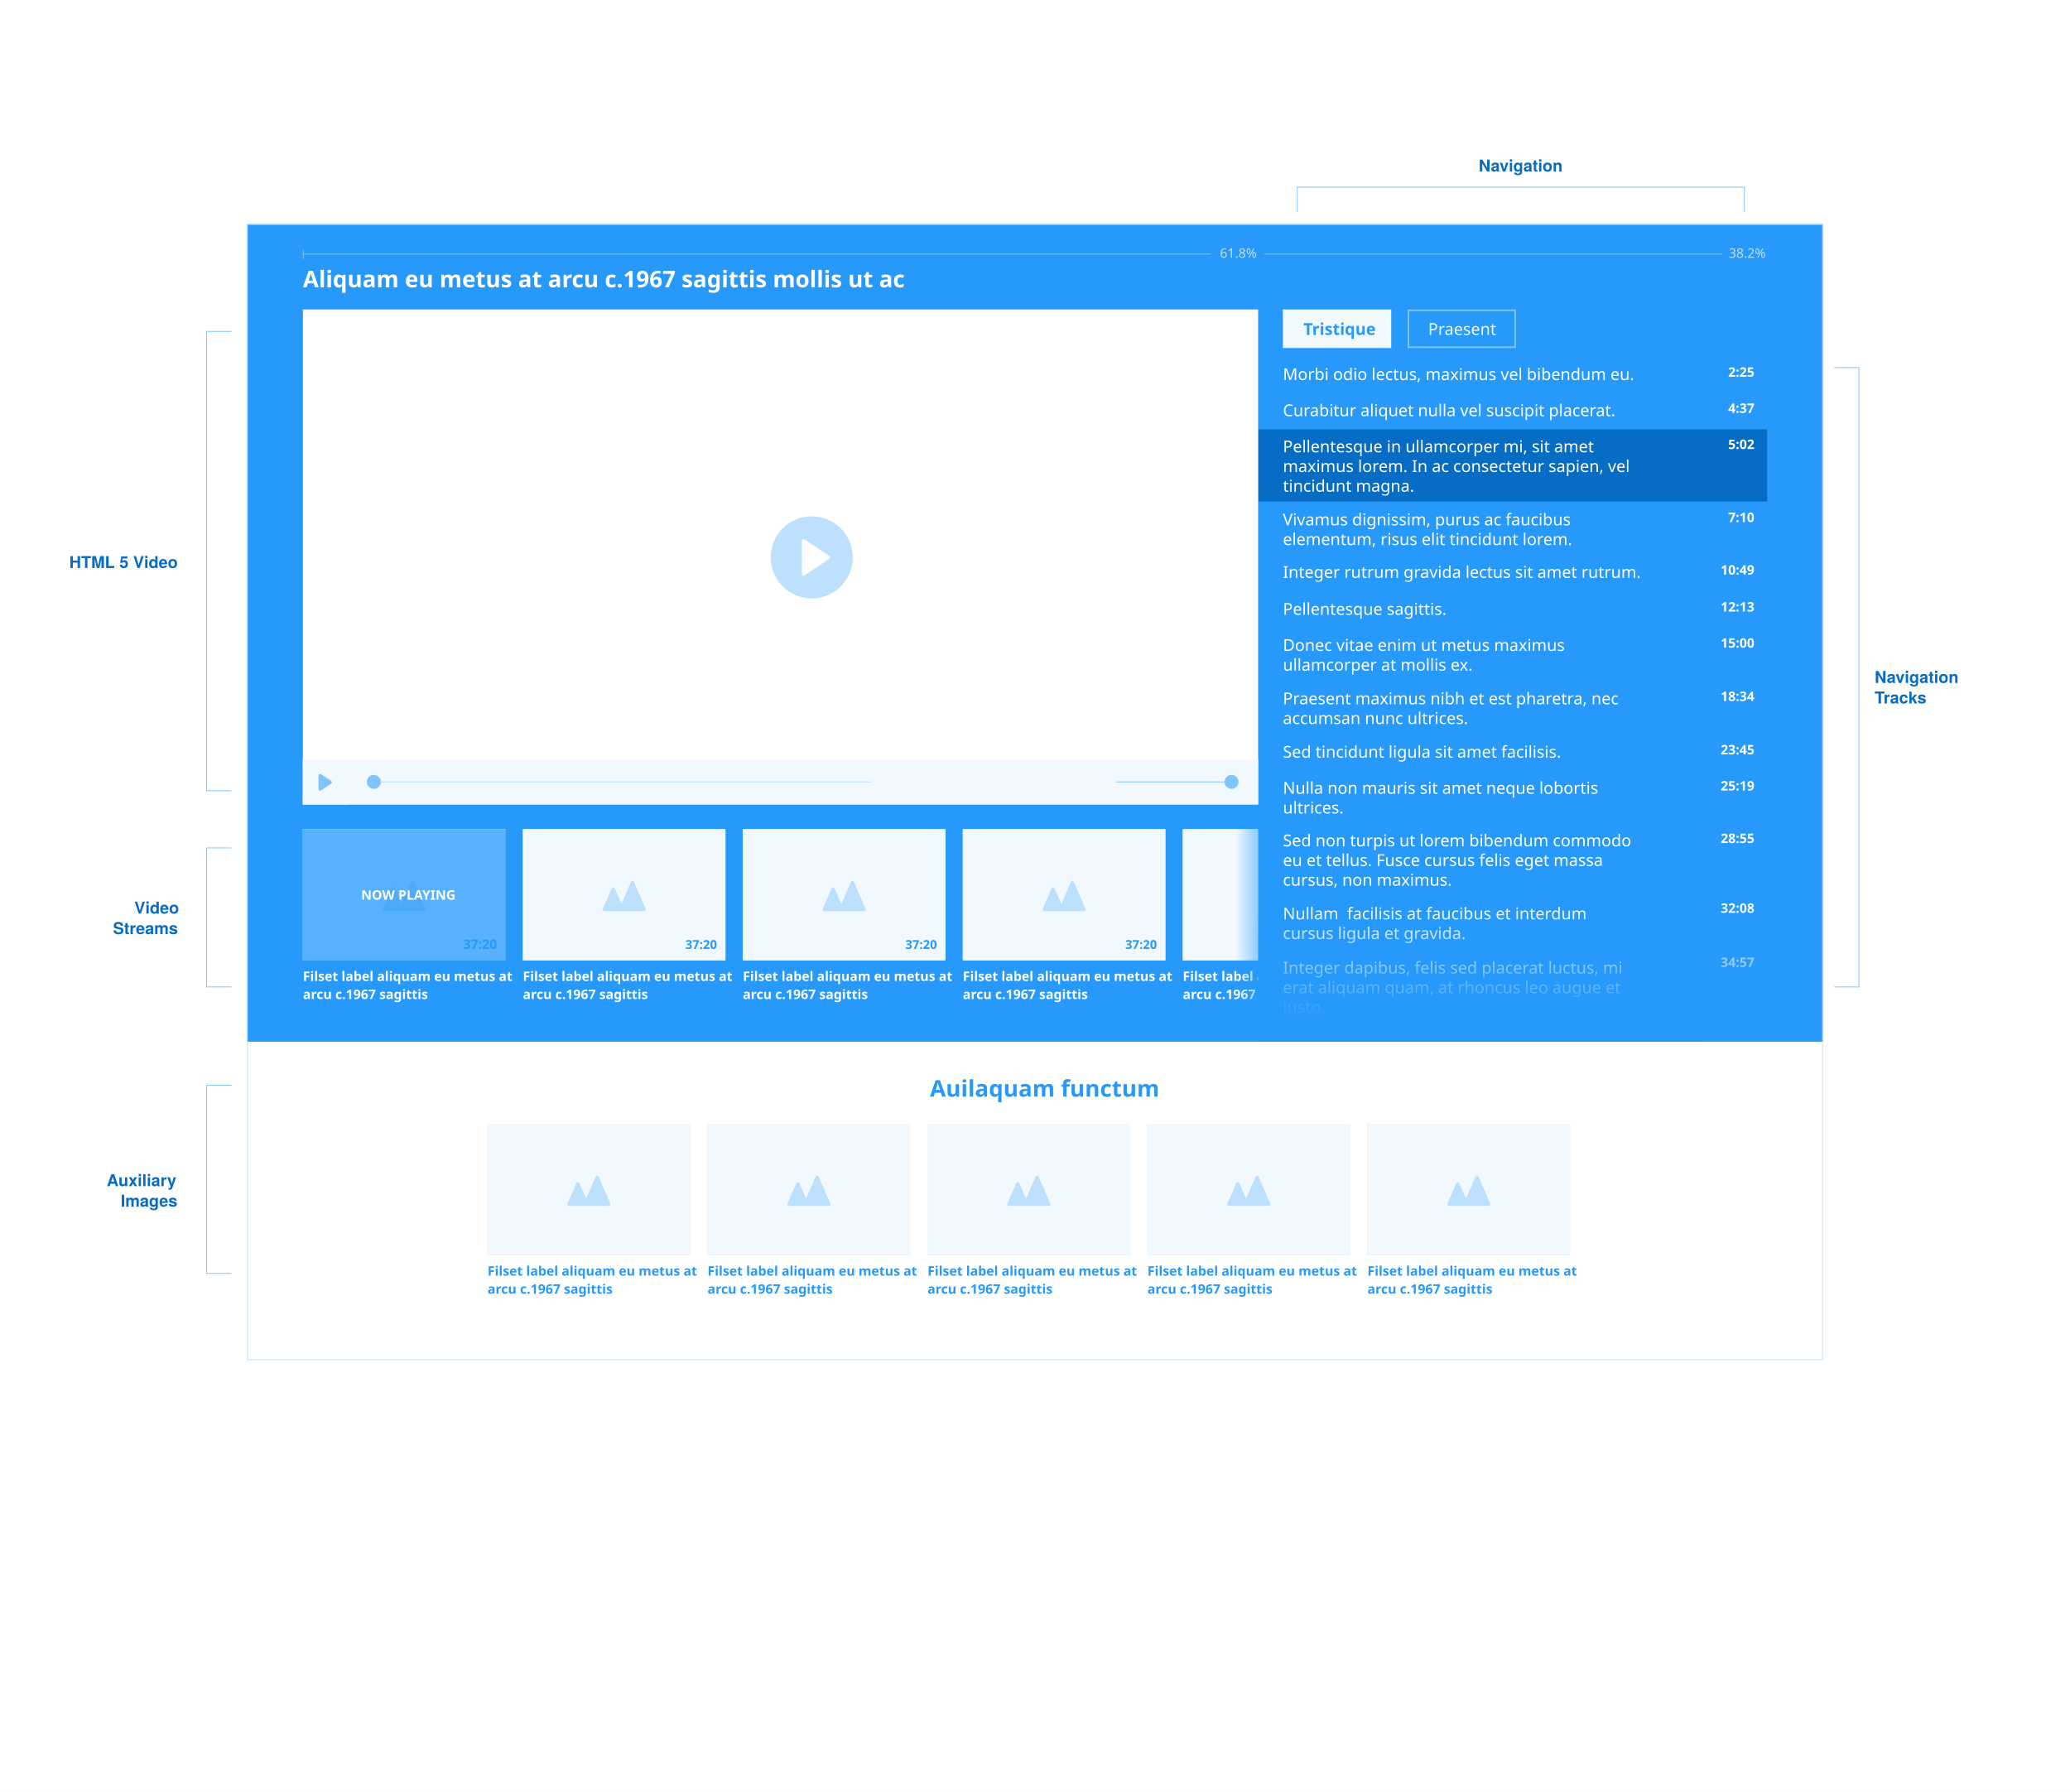
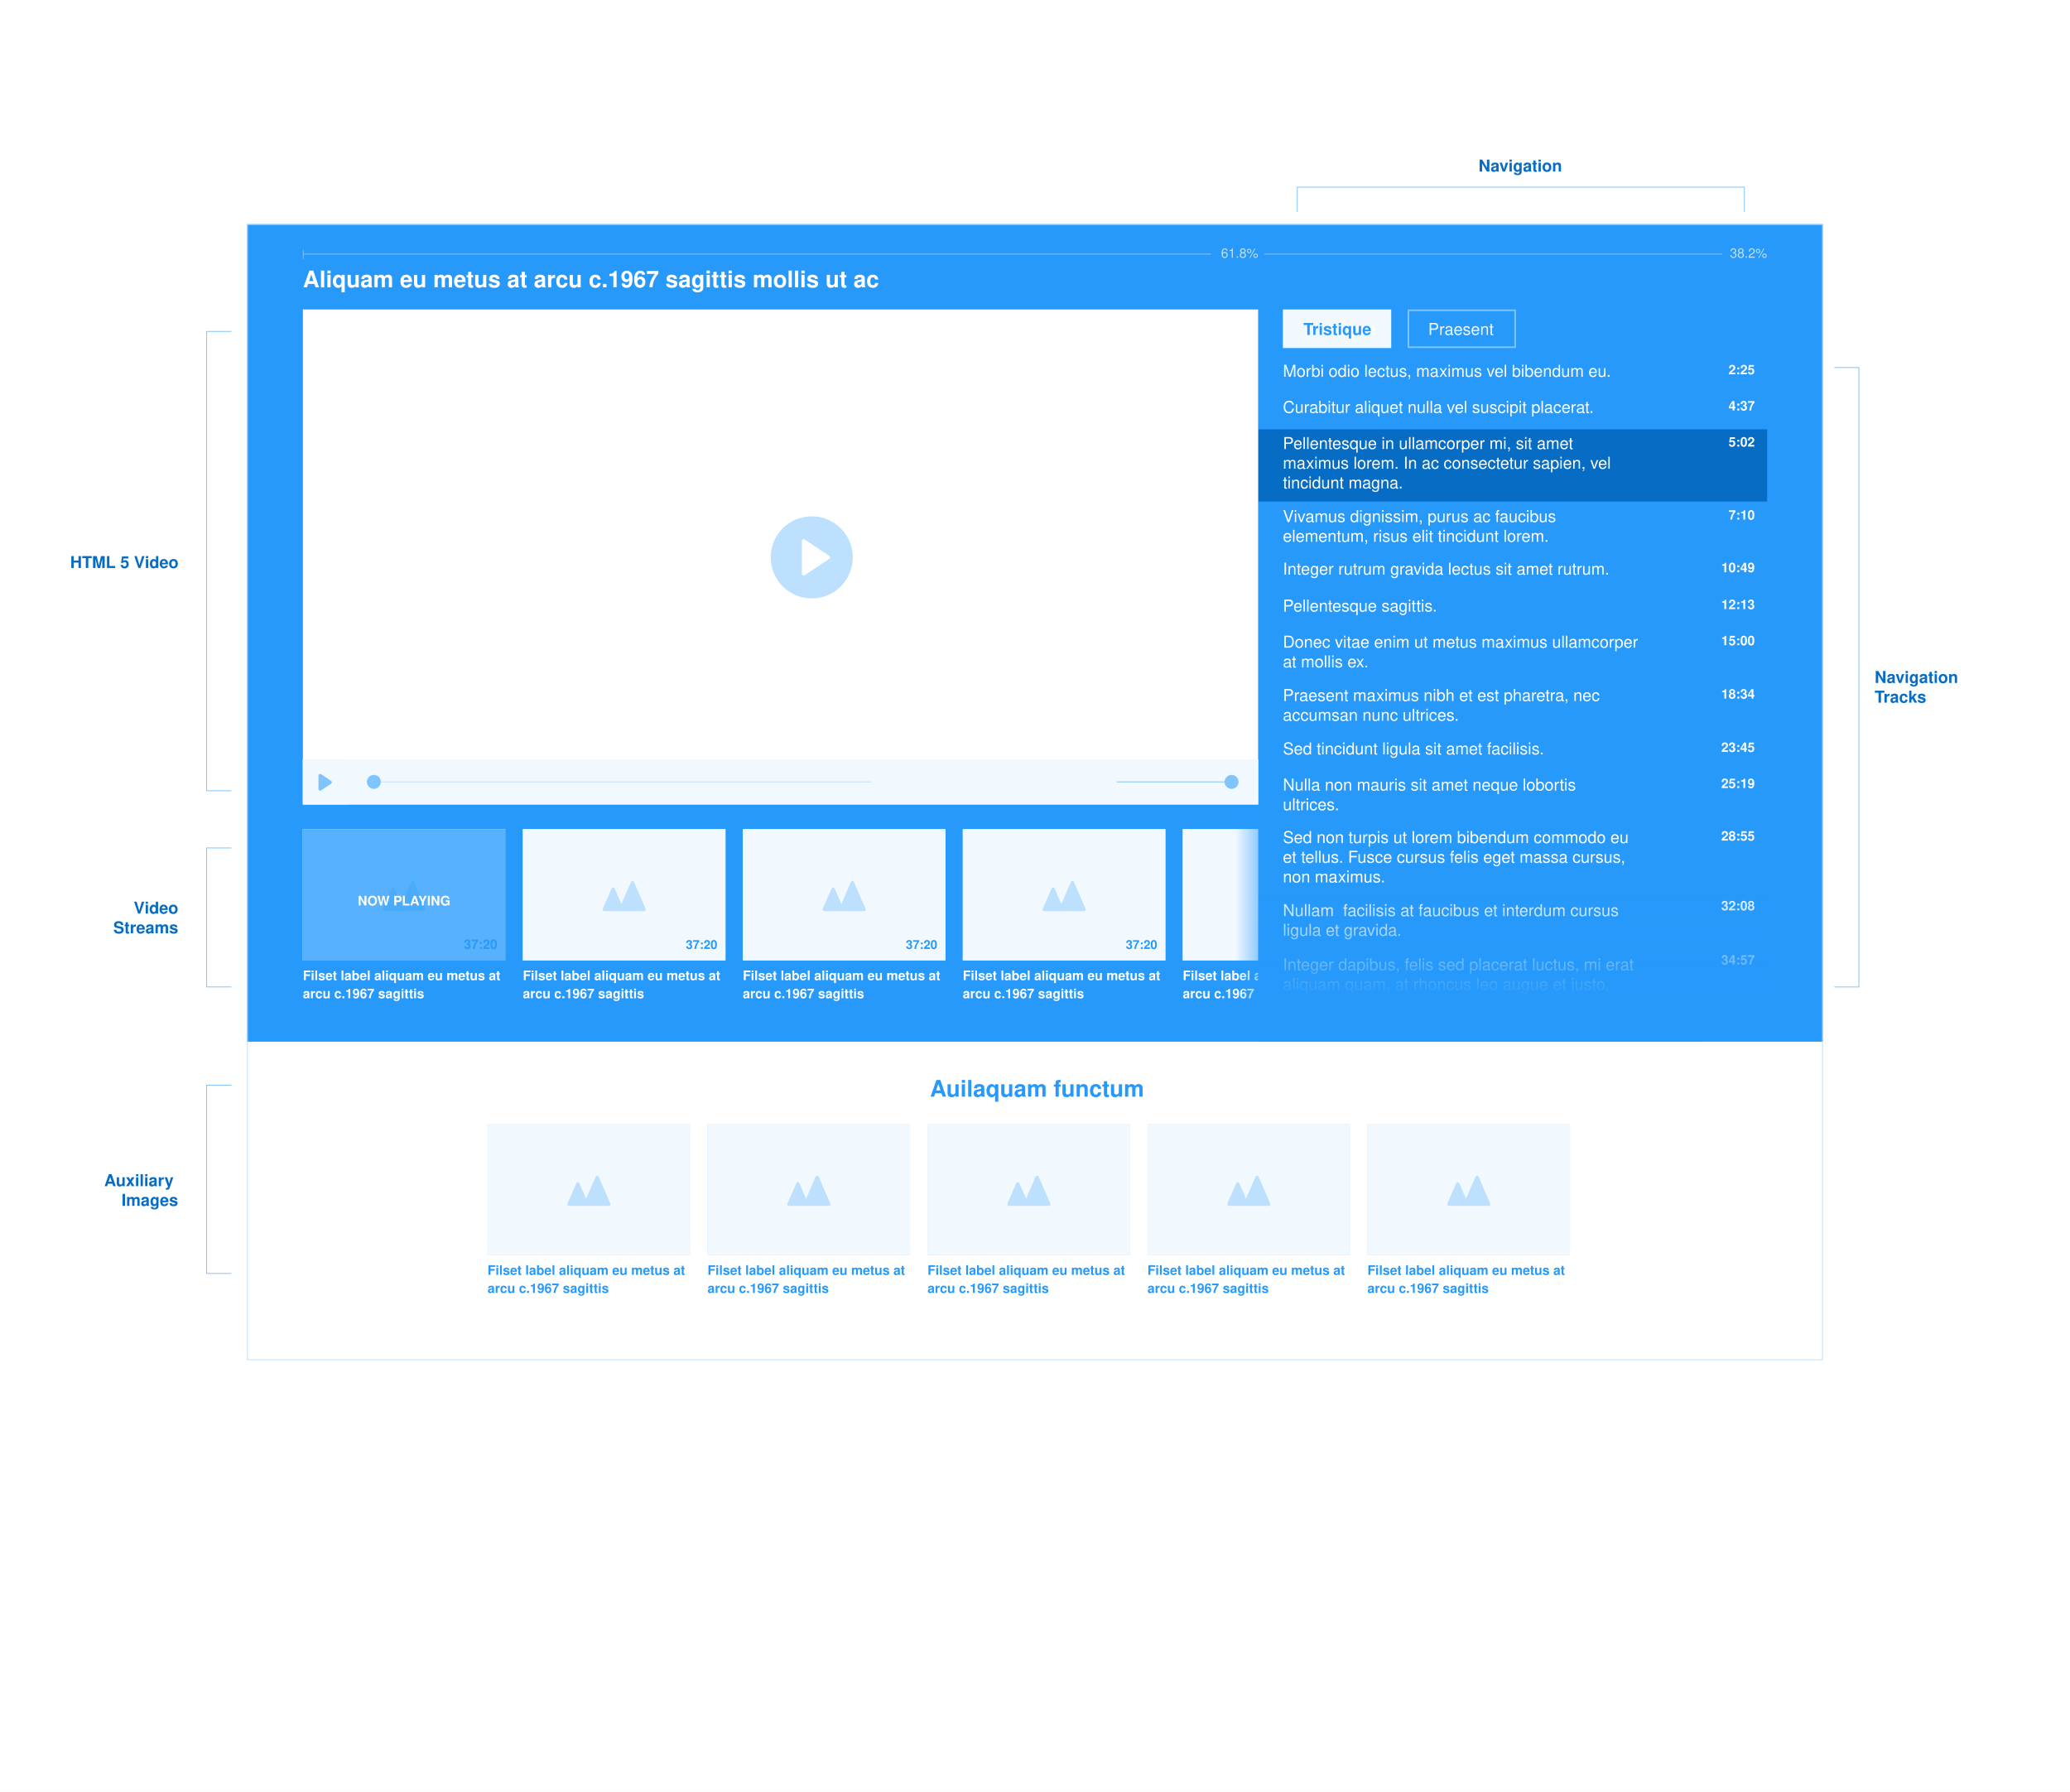
<svg xmlns="http://www.w3.org/2000/svg" width="2522" height="2183" viewBox="0 0 2522 2183">
  <defs>
-     <style>.a,.n,.q,.y,.z{fill:none;}.b{clip-path:url(#f);}.c,.e,.j,.s,.t{fill:#fff;}.d,.i,.k,.u,.w{fill:#2699fb;}.e,.w{font-size:28px;}.e,.i,.j,.k,.s,.u,.w{font-family:AkkuratPro-Bold, Akkurat Pro;}.ab,.e,.i,.j,.k,.s,.u,.w{font-weight:700;}.f{clip-path:url(#a);}.aa,.g,.p{fill:#bce0fd;}.h,.v{fill:#f1f9ff;}.aa,.i,.j{font-size:16px;}.k{font-size:15px;}.l{fill:url(#b);}.ab,.m{fill:#076cc3;}.n,.q{stroke:#7fc4fd;}.n{stroke-width:2px;}.o{fill:rgba(38,153,251,0.75);}.p,.z{stroke:#bce0fd;}.r{fill:#7fc4fd;}.ab,.s,.t,.u,.v{font-size:20px;}.aa,.t,.v{font-family:AkkuratPro-Regular, Akkurat Pro;}.x{clip-path:url(#d);}.y{stroke:#707070;}.ab{font-family:HelveticaNeue-Bold, Helvetica Neue;}.ac{stroke:none;}</style>
+     <style>.a,.aa,.ab,.o,.s{fill:none;}.b{clip-path:url(#f);}.c,.h,.j,.k,.w,.y{fill:#2699fb;}.d,.i,.l,.q,.u,.v{fill:#fff;}.d,.y{font-size:28px;}.ad,.d,.h,.i,.j,.w,.y{font-family:Helvetica-Bold, Helvetica;}.ad,.d,.h,.i,.j,.k,.l,.u,.w,.y{font-weight:700;}.e{clip-path:url(#a);}.ac,.f,.r{fill:#bce0fd;}.g,.x{fill:#f1f9ff;}.ac,.h,.i,.l{font-size:16px;}.j,.k{font-size:15px;}.k,.l,.u{font-family:AkkuratPro-Bold, Akkurat Pro;}.m{fill:url(#b);}.ad,.n{fill:#076cc3;}.o,.s{stroke:#7fc4fd;}.o{stroke-width:2px;}.p{fill:rgba(38,153,251,0.75);}.ab,.r{stroke:#bce0fd;}.t{fill:#7fc4fd;}.ad,.u,.v,.w,.x{font-size:20px;}.ac,.v,.x{font-family:Helvetica;}.z{clip-path:url(#d);}.aa{stroke:#707070;}.ae{stroke:none;}</style>
    <clipPath id="a">
      <rect class="a" width="1608" height="211" />
    </clipPath>
    <linearGradient id="b" y1="0.572" x2="1" y2="0.572" gradientUnits="objectBoundingBox">
      <stop offset="0" stop-color="#2699fb" stop-opacity="0" />
      <stop offset="1" stop-color="#2699fb" />
    </linearGradient>
    <clipPath id="d">
-       <rect class="a" width="1327" height="211" />
+       <rect class="a" width="1335" height="211" />
    </clipPath>
    <clipPath id="f">
      <rect width="2522" height="2183" />
    </clipPath>
  </defs>
  <g id="e" class="b">
-     <rect class="c" width="2522" height="2183" />
+     <rect class="q" width="2522" height="2183" />
    <g transform="translate(301 273)">
-       <rect class="c" width="1920" height="1384" />
-       <path class="d" d="M0,0H1920V996H0Z" />
-       <text class="e" transform="translate(68 77)">
+       <path class="c" d="M0,0H1920V996H0Z" />
+       <text class="d" transform="translate(68 77)">
        <tspan x="0" y="0">Aliquam eu metus at arcu c.1967 sagittis mollis ut ac</tspan>
      </text>
-       <g class="f" transform="translate(68 737)">
+       <g class="e" transform="translate(68 737)">
        <g transform="translate(-95 -745)">
          <g transform="translate(95 745)">
            <g transform="translate(-95 -956)">
-               <rect class="g" width="246.727" height="160" transform="translate(95 956)" />
-               <g transform="translate(95 956)">
-                 <path class="h" d="M247,160H0V0H247V160ZM110.033,71.2a1.974,1.974,0,0,0-1.834,1.2L97.385,97.225a2,2,0,0,0,1.833,2.8h48.568a2,2,0,0,0,1.835-2.8L135.41,64.458a2,2,0,0,0-3.67,0L120.1,91.3,111.866,72.4A1.974,1.974,0,0,0,110.033,71.2Z" transform="translate(0)" />
-               </g>
-             </g>
-             <text class="i" transform="translate(237 146)">
-               <tspan x="-41.616" y="0">37:20</tspan>
-             </text>
-             <text class="j" transform="translate(0 170)">
+               <rect class="f" width="246.727" height="160" transform="translate(95 956)" />
+               <g transform="translate(95 956)">
+                 <path class="g" d="M247,160H0V0H247V160ZM110.033,71.2a1.974,1.974,0,0,0-1.834,1.2L97.385,97.225a2,2,0,0,0,1.833,2.8h48.568a2,2,0,0,0,1.835-2.8L135.41,64.458a2,2,0,0,0-3.67,0L120.1,91.3,111.866,72.4A1.974,1.974,0,0,0,110.033,71.2Z" transform="translate(0)" />
+               </g>
+             </g>
+             <text class="h" transform="translate(237 146)">
+               <tspan x="-40.922" y="0">37:20</tspan>
+             </text>
+             <text class="i" transform="translate(0 172)">
+               <tspan x="0" y="12">Filset label aliquam eu metus at </tspan>
+               <tspan x="0" y="34">arcu c.1967 sagittis </tspan>
+             </text>
+           </g>
+         </g>
+         <g transform="translate(173 -745)">
+           <g transform="translate(95 745)">
+             <g transform="translate(-95 -956)">
+               <rect class="f" width="246.727" height="160" transform="translate(95 956)" />
+               <g transform="translate(95 956)">
+                 <path class="g" d="M247,160H0V0H247V160ZM110.033,71.2a1.974,1.974,0,0,0-1.834,1.2L97.385,97.225a2,2,0,0,0,1.833,2.8h48.568a2,2,0,0,0,1.835-2.8L135.41,64.458a2,2,0,0,0-3.67,0L120.1,91.3,111.866,72.4A1.974,1.974,0,0,0,110.033,71.2Z" transform="translate(0)" />
+               </g>
+             </g>
+             <text class="j" transform="translate(237 146)">
+               <tspan x="-38.364" y="0">37:20</tspan>
+             </text>
+             <text class="i" transform="translate(0 172)">
+               <tspan x="0" y="12">Filset label aliquam eu metus at </tspan>
+               <tspan x="0" y="34">arcu c.1967 sagittis </tspan>
+             </text>
+           </g>
+         </g>
+         <g transform="translate(441 -745)">
+           <g transform="translate(95 745)">
+             <g transform="translate(-95 -956)">
+               <rect class="f" width="246.727" height="160" transform="translate(95 956)" />
+               <g transform="translate(95 956)">
+                 <path class="g" d="M247,160H0V0H247V160ZM110.033,71.2a1.974,1.974,0,0,0-1.834,1.2L97.385,97.225a2,2,0,0,0,1.833,2.8h48.568a2,2,0,0,0,1.835-2.8L135.41,64.458a2,2,0,0,0-3.67,0L120.1,91.3,111.866,72.4A1.974,1.974,0,0,0,110.033,71.2Z" transform="translate(0)" />
+               </g>
+             </g>
+             <text class="j" transform="translate(237 146)">
+               <tspan x="-38.364" y="0">37:20</tspan>
+             </text>
+             <text class="i" transform="translate(0 172)">
+               <tspan x="0" y="12">Filset label aliquam eu metus at </tspan>
+               <tspan x="0" y="34">arcu c.1967 sagittis </tspan>
+             </text>
+           </g>
+         </g>
+         <g transform="translate(709 -745)">
+           <g transform="translate(95 745)">
+             <g transform="translate(-95 -956)">
+               <rect class="f" width="246.727" height="160" transform="translate(95 956)" />
+               <g transform="translate(95 956)">
+                 <path class="g" d="M247,160H0V0H247V160ZM110.033,71.2a1.974,1.974,0,0,0-1.834,1.2L97.385,97.225a2,2,0,0,0,1.833,2.8h48.568a2,2,0,0,0,1.835-2.8L135.41,64.458a2,2,0,0,0-3.67,0L120.1,91.3,111.866,72.4A1.974,1.974,0,0,0,110.033,71.2Z" transform="translate(0)" />
+               </g>
+             </g>
+             <text class="j" transform="translate(237 146)">
+               <tspan x="-38.364" y="0">37:20</tspan>
+             </text>
+             <text class="i" transform="translate(0 172)">
+               <tspan x="0" y="12">Filset label aliquam eu metus at </tspan>
+               <tspan x="0" y="34">arcu c.1967 sagittis </tspan>
+             </text>
+           </g>
+         </g>
+         <g transform="translate(977 -745)">
+           <g transform="translate(95 745)">
+             <g transform="translate(-95 -956)">
+               <rect class="f" width="246.727" height="160" transform="translate(95 956)" />
+               <g transform="translate(95 956)">
+                 <path class="g" d="M247,160H0V0H247V160ZM110.033,71.2a1.974,1.974,0,0,0-1.834,1.2L97.385,97.225a2,2,0,0,0,1.833,2.8h48.568a2,2,0,0,0,1.835-2.8L135.41,64.458a2,2,0,0,0-3.67,0L120.1,91.3,111.866,72.4A1.974,1.974,0,0,0,110.033,71.2Z" transform="translate(0)" />
+               </g>
+             </g>
+             <text class="k" transform="translate(187 131)">
+               <tspan x="-39.015" y="15">37:20</tspan>
+             </text>
+             <text class="i" transform="translate(0 172)">
+               <tspan x="0" y="12">Filset label aliquam eu metus at </tspan>
+               <tspan x="0" y="34">arcu c.1967 sagittis </tspan>
+             </text>
+           </g>
+         </g>
+         <g transform="translate(1245 -745)">
+           <g transform="translate(95 745)">
+             <g transform="translate(-95 -956)">
+               <rect class="f" width="246.727" height="160" transform="translate(95 956)" />
+               <g transform="translate(95 956)">
+                 <path class="g" d="M247,160H0V0H247V160ZM110.033,71.2a1.974,1.974,0,0,0-1.834,1.2L97.385,97.225a2,2,0,0,0,1.833,2.8h48.568a2,2,0,0,0,1.835-2.8L135.41,64.458a2,2,0,0,0-3.67,0L120.1,91.3,111.866,72.4A1.974,1.974,0,0,0,110.033,71.2Z" transform="translate(0)" />
+               </g>
+             </g>
+             <text class="k" transform="translate(187 131)">
+               <tspan x="-39.015" y="15">37:20</tspan>
+             </text>
+             <text class="l" transform="translate(0 170)">
              <tspan x="0" y="15">Filset label aliquam eu metus at </tspan>
              <tspan x="0" y="37">arcu c.1967 sagittis </tspan>
            </text>
          </g>
        </g>
-         <g transform="translate(173 -745)">
-           <g transform="translate(95 745)">
-             <g transform="translate(-95 -956)">
-               <rect class="g" width="246.727" height="160" transform="translate(95 956)" />
-               <g transform="translate(95 956)">
-                 <path class="h" d="M247,160H0V0H247V160ZM110.033,71.2a1.974,1.974,0,0,0-1.834,1.2L97.385,97.225a2,2,0,0,0,1.833,2.8h48.568a2,2,0,0,0,1.835-2.8L135.41,64.458a2,2,0,0,0-3.67,0L120.1,91.3,111.866,72.4A1.974,1.974,0,0,0,110.033,71.2Z" transform="translate(0)" />
-               </g>
-             </g>
-             <text class="k" transform="translate(237 146)">
-               <tspan x="-39.015" y="0">37:20</tspan>
-             </text>
-             <text class="j" transform="translate(0 170)">
-               <tspan x="0" y="15">Filset label aliquam eu metus at </tspan>
-               <tspan x="0" y="37">arcu c.1967 sagittis </tspan>
-             </text>
-           </g>
-         </g>
-         <g transform="translate(441 -745)">
-           <g transform="translate(95 745)">
-             <g transform="translate(-95 -956)">
-               <rect class="g" width="246.727" height="160" transform="translate(95 956)" />
-               <g transform="translate(95 956)">
-                 <path class="h" d="M247,160H0V0H247V160ZM110.033,71.2a1.974,1.974,0,0,0-1.834,1.2L97.385,97.225a2,2,0,0,0,1.833,2.8h48.568a2,2,0,0,0,1.835-2.8L135.41,64.458a2,2,0,0,0-3.67,0L120.1,91.3,111.866,72.4A1.974,1.974,0,0,0,110.033,71.2Z" transform="translate(0)" />
-               </g>
-             </g>
-             <text class="k" transform="translate(237 146)">
-               <tspan x="-39.015" y="0">37:20</tspan>
-             </text>
-             <text class="j" transform="translate(0 170)">
-               <tspan x="0" y="15">Filset label aliquam eu metus at </tspan>
-               <tspan x="0" y="37">arcu c.1967 sagittis </tspan>
-             </text>
-           </g>
-         </g>
-         <g transform="translate(709 -745)">
-           <g transform="translate(95 745)">
-             <g transform="translate(-95 -956)">
-               <rect class="g" width="246.727" height="160" transform="translate(95 956)" />
-               <g transform="translate(95 956)">
-                 <path class="h" d="M247,160H0V0H247V160ZM110.033,71.2a1.974,1.974,0,0,0-1.834,1.2L97.385,97.225a2,2,0,0,0,1.833,2.8h48.568a2,2,0,0,0,1.835-2.8L135.41,64.458a2,2,0,0,0-3.67,0L120.1,91.3,111.866,72.4A1.974,1.974,0,0,0,110.033,71.2Z" transform="translate(0)" />
-               </g>
-             </g>
-             <text class="k" transform="translate(237 146)">
-               <tspan x="-39.015" y="0">37:20</tspan>
-             </text>
-             <text class="j" transform="translate(0 170)">
-               <tspan x="0" y="15">Filset label aliquam eu metus at </tspan>
-               <tspan x="0" y="37">arcu c.1967 sagittis </tspan>
-             </text>
-           </g>
-         </g>
-         <g transform="translate(977 -745)">
-           <g transform="translate(95 745)">
-             <g transform="translate(-95 -956)">
-               <rect class="g" width="246.727" height="160" transform="translate(95 956)" />
-               <g transform="translate(95 956)">
-                 <path class="h" d="M247,160H0V0H247V160ZM110.033,71.2a1.974,1.974,0,0,0-1.834,1.2L97.385,97.225a2,2,0,0,0,1.833,2.8h48.568a2,2,0,0,0,1.835-2.8L135.41,64.458a2,2,0,0,0-3.67,0L120.1,91.3,111.866,72.4A1.974,1.974,0,0,0,110.033,71.2Z" transform="translate(0)" />
-               </g>
-             </g>
-             <text class="k" transform="translate(187 131)">
-               <tspan x="-39.015" y="15">37:20</tspan>
-             </text>
-             <text class="j" transform="translate(0 170)">
-               <tspan x="0" y="15">Filset label aliquam eu metus at </tspan>
-               <tspan x="0" y="37">arcu c.1967 sagittis </tspan>
-             </text>
-           </g>
-         </g>
-         <g transform="translate(1245 -745)">
-           <g transform="translate(95 745)">
-             <g transform="translate(-95 -956)">
-               <rect class="g" width="246.727" height="160" transform="translate(95 956)" />
-               <g transform="translate(95 956)">
-                 <path class="h" d="M247,160H0V0H247V160ZM110.033,71.2a1.974,1.974,0,0,0-1.834,1.2L97.385,97.225a2,2,0,0,0,1.833,2.8h48.568a2,2,0,0,0,1.835-2.8L135.41,64.458a2,2,0,0,0-3.67,0L120.1,91.3,111.866,72.4A1.974,1.974,0,0,0,110.033,71.2Z" transform="translate(0)" />
-               </g>
-             </g>
-             <text class="k" transform="translate(187 131)">
-               <tspan x="-39.015" y="15">37:20</tspan>
-             </text>
-             <text class="j" transform="translate(0 170)">
-               <tspan x="0" y="15">Filset label aliquam eu metus at </tspan>
-               <tspan x="0" y="37">arcu c.1967 sagittis </tspan>
-             </text>
-           </g>
-         </g>
      </g>
-       <rect class="l" width="58" height="290" transform="translate(1204 665)" />
-       <rect class="d" width="541" height="892" transform="translate(1232 104)" />
-       <rect class="m" width="620" height="88" transform="translate(1232 250)" />
-       <rect class="h" width="132" height="47" transform="translate(1262 104)" />
-       <g class="n" transform="translate(1414 104)">
-         <rect class="ac" width="132" height="47" />
+       <rect class="m" width="58" height="290" transform="translate(1204 665)" />
+       <rect class="c" width="541" height="892" transform="translate(1232 104)" />
+       <rect class="n" width="620" height="88" transform="translate(1232 250)" />
+       <rect class="g" width="132" height="47" transform="translate(1262 104)" />
+       <g class="o" transform="translate(1414 104)">
+         <rect class="ae" width="132" height="47" />
        <rect class="a" x="1" y="1" width="130" height="45" />
      </g>
-       <rect class="o" width="251" height="161" transform="translate(68 737)" />
-       <text class="j" transform="translate(191.5 823)">
-         <tspan x="-52.536" y="0">NOW PLAYING</tspan>
+       <rect class="p" width="251" height="161" transform="translate(68 737)" />
+       <text class="i" transform="translate(191.5 830)">
+         <tspan x="-56.598" y="0">NOW PLAYING</tspan>
      </text>
      <g transform="translate(-76 31)">
-         <path class="c" d="M0,0H1163.837V603H0Z" transform="translate(144 73)" />
-         <circle class="g" cx="50" cy="50" r="50" transform="translate(714 325)" />
-         <path class="c" d="M22.336,2.5a2,2,0,0,1,3.328,0L45.927,32.891A2,2,0,0,1,44.263,36H3.737a2,2,0,0,1-1.664-3.109Z" transform="translate(788 351) rotate(90)" />
-         <rect class="h" width="1164" height="55" transform="translate(144 621)" />
-         <rect class="h" width="55" height="55" transform="translate(144 621)" />
-         <path class="p" d="M0,0H606.085" transform="translate(230.5 648.5)" />
+         <path class="q" d="M0,0H1163.837V603H0Z" transform="translate(144 73)" />
+         <circle class="f" cx="50" cy="50" r="50" transform="translate(714 325)" />
+         <path class="q" d="M22.336,2.5a2,2,0,0,1,3.328,0L45.927,32.891A2,2,0,0,1,44.263,36H3.737a2,2,0,0,1-1.664-3.109Z" transform="translate(788 351) rotate(90)" />
+         <rect class="g" width="1164" height="55" transform="translate(144 621)" />
+         <rect class="g" width="55" height="55" transform="translate(144 621)" />
+         <path class="r" d="M0,0H606.085" transform="translate(230.5 648.5)" />
        <g transform="translate(-49)">
-           <line class="q" x2="148" transform="translate(1184.5 648.5)" />
-           <circle class="r" cx="8.5" cy="8.5" r="8.5" transform="translate(1316 640)" />
-         </g>
-         <circle class="r" cx="8.5" cy="8.5" r="8.5" transform="translate(222 640)" />
-         <path class="r" d="M10.336,2.5a2,2,0,0,1,3.328,0l8.263,12.394A2,2,0,0,1,20.263,18H3.737a2,2,0,0,1-1.664-3.109Z" transform="translate(181 637) rotate(90)" />
+           <line class="s" x2="148" transform="translate(1184.5 648.5)" />
+           <circle class="t" cx="8.5" cy="8.5" r="8.5" transform="translate(1316 640)" />
+         </g>
+         <circle class="t" cx="8.5" cy="8.5" r="8.5" transform="translate(222 640)" />
+         <path class="t" d="M10.336,2.5a2,2,0,0,1,3.328,0l8.263,12.394A2,2,0,0,1,20.263,18H3.737a2,2,0,0,1-1.664-3.109Z" transform="translate(181 637) rotate(90)" />
      </g>
-       <text class="s" transform="translate(1287 135)">
-         <tspan x="0" y="0">Tristique</tspan>
-       </text>
-       <text class="t" transform="translate(1262 171)">
-         <tspan x="0" y="19">Morbi odio lectus, maximus vel bibendum eu.</tspan>
-       </text>
-       <text class="j" transform="translate(1403 171)">
-         <tspan x="401.504" y="15">2:25</tspan>
-       </text>
-       <text class="t" transform="translate(1262 215)">
-         <tspan x="0" y="19">Curabitur aliquet nulla vel suscipit placerat. </tspan>
-       </text>
-       <text class="t" transform="translate(1262 259)">
-         <tspan x="0" y="19">Pellentesque in ullamcorper mi, sit amet </tspan>
-         <tspan x="0" y="43">maximus lorem. In ac consectetur sapien, vel </tspan>
-         <tspan x="0" y="67">tincidunt magna.</tspan>
-       </text>
-       <text class="t" transform="translate(1262 348)">
-         <tspan x="0" y="19">Vivamus dignissim, purus ac faucibus </tspan>
-         <tspan x="0" y="43">elementum, risus elit tincidunt lorem.</tspan>
-       </text>
-       <text class="t" transform="translate(1262 412)">
-         <tspan x="0" y="19">Integer rutrum gravida lectus sit amet rutrum. </tspan>
-       </text>
-       <text class="j" transform="translate(1403 215)">
-         <tspan x="401.504" y="15">4:37</tspan>
-       </text>
-       <text class="j" transform="translate(1403 259)">
-         <tspan x="401.504" y="15">5:02</tspan>
-       </text>
-       <text class="j" transform="translate(1403 348)">
-         <tspan x="401.504" y="15">7:10</tspan>
-       </text>
-       <text class="j" transform="translate(1403 412)">
-         <tspan x="392.384" y="15">10:49</tspan>
-       </text>
      <text class="u" transform="translate(1287 135)">
        <tspan x="0" y="0">Tristique</tspan>
      </text>
-       <text class="v" transform="translate(1439 135)">
+       <text class="v" transform="translate(1262 171)">
+         <tspan x="0" y="15">Morbi odio lectus, maximus vel bibendum eu.</tspan>
+       </text>
+       <text class="i" transform="translate(1403 171)">
+         <tspan x="401.977" y="12">2:25</tspan>
+       </text>
+       <text class="v" transform="translate(1262 215)">
+         <tspan x="0" y="15">Curabitur aliquet nulla vel suscipit placerat. </tspan>
+       </text>
+       <text class="v" transform="translate(1262 259)">
+         <tspan x="0" y="15">Pellentesque in ullamcorper mi, sit amet </tspan>
+         <tspan x="0" y="39">maximus lorem. In ac consectetur sapien, vel </tspan>
+         <tspan x="0" y="63">tincidunt magna.</tspan>
+       </text>
+       <text class="v" transform="translate(1262 348)">
+         <tspan x="0" y="15">Vivamus dignissim, purus ac faucibus </tspan>
+         <tspan x="0" y="39">elementum, risus elit tincidunt lorem.</tspan>
+       </text>
+       <text class="v" transform="translate(1262 412)">
+         <tspan x="0" y="15">Integer rutrum gravida lectus sit amet rutrum. </tspan>
+       </text>
+       <text class="i" transform="translate(1403 215)">
+         <tspan x="401.977" y="12">4:37</tspan>
+       </text>
+       <text class="i" transform="translate(1403 259)">
+         <tspan x="401.977" y="12">5:02</tspan>
+       </text>
+       <text class="i" transform="translate(1403 348)">
+         <tspan x="401.977" y="12">7:10</tspan>
+       </text>
+       <text class="i" transform="translate(1403 412)">
+         <tspan x="393.078" y="12">10:49</tspan>
+       </text>
+       <text class="w" transform="translate(1287 135)">
+         <tspan x="0" y="0">Tristique</tspan>
+       </text>
+       <text class="x" transform="translate(1439 135)">
        <tspan x="0" y="0">Praesent</tspan>
      </text>
-       <text class="t" transform="translate(1262 457)">
-         <tspan x="0" y="19">Pellentesque sagittis.</tspan>
-       </text>
-       <text class="t" transform="translate(1262 501)">
-         <tspan x="0" y="19">Donec vitae enim ut metus maximus </tspan>
-         <tspan x="0" y="43">ullamcorper at mollis ex.</tspan>
-       </text>
-       <text class="t" transform="translate(1262 566)">
-         <tspan x="0" y="19">Praesent maximus nibh et est pharetra, nec </tspan>
-         <tspan x="0" y="43">accumsan nunc ultrices. </tspan>
-       </text>
-       <text class="t" transform="translate(1262 631)">
-         <tspan x="0" y="19">Sed tincidunt ligula sit amet facilisis.</tspan>
-       </text>
-       <text class="t" transform="translate(1262 675)">
-         <tspan x="0" y="19">Nulla non mauris sit amet neque lobortis </tspan>
-         <tspan x="0" y="43">ultrices.</tspan>
-       </text>
-       <text class="t" transform="translate(1262 739)">
-         <tspan x="0" y="19">Sed non turpis ut lorem bibendum commodo </tspan>
-         <tspan x="0" y="43">eu et tellus. Fusce cursus felis eget massa </tspan>
-         <tspan x="0" y="67">cursus, non maximus.</tspan>
-       </text>
-       <text class="t" transform="translate(1262 828)">
-         <tspan x="0" y="19" xml:space="preserve">Nullam  facilisis at faucibus et interdum </tspan>
-         <tspan x="0" y="43">cursus ligula et gravida.</tspan>
-       </text>
-       <text class="t" transform="translate(1262 894)">
-         <tspan x="0" y="19">Integer dapibus, felis sed placerat luctus, mi </tspan>
-         <tspan x="0" y="43">erat aliquam quam, at rhoncus leo augue et </tspan>
-         <tspan x="0" y="67">justo. </tspan>
-       </text>
-       <text class="j" transform="translate(1403 457)">
-         <tspan x="392.384" y="15">12:13</tspan>
-       </text>
-       <text class="j" transform="translate(1403 501)">
-         <tspan x="392.384" y="15">15:00</tspan>
-       </text>
-       <text class="j" transform="translate(1403 566)">
-         <tspan x="392.384" y="15">18:34</tspan>
-       </text>
-       <text class="j" transform="translate(1403 631)">
-         <tspan x="392.384" y="15">23:45</tspan>
-       </text>
-       <text class="j" transform="translate(1403 675)">
-         <tspan x="392.384" y="15">25:19</tspan>
-       </text>
-       <text class="j" transform="translate(1403 739)">
-         <tspan x="392.384" y="15">28:55</tspan>
-       </text>
-       <text class="j" transform="translate(1403 824)">
-         <tspan x="392.384" y="15">32:08</tspan>
-       </text>
-       <text class="j" transform="translate(1403 890)">
-         <tspan x="392.384" y="15">34:57</tspan>
-       </text>
-       <rect class="l" width="139" height="620" transform="translate(1852 828) rotate(90)" />
-       <text class="w" transform="translate(832 1063)">
+       <text class="v" transform="translate(1262 457)">
+         <tspan x="0" y="15">Pellentesque sagittis.</tspan>
+       </text>
+       <text class="v" transform="translate(1262 501)">
+         <tspan x="0" y="15">Donec vitae enim ut metus maximus ullamcorper </tspan>
+         <tspan x="0" y="39">at mollis ex.</tspan>
+       </text>
+       <text class="v" transform="translate(1262 566)">
+         <tspan x="0" y="15">Praesent maximus nibh et est pharetra, nec </tspan>
+         <tspan x="0" y="39">accumsan nunc ultrices. </tspan>
+       </text>
+       <text class="v" transform="translate(1262 631)">
+         <tspan x="0" y="15">Sed tincidunt ligula sit amet facilisis.</tspan>
+       </text>
+       <text class="v" transform="translate(1262 675)">
+         <tspan x="0" y="15">Nulla non mauris sit amet neque lobortis </tspan>
+         <tspan x="0" y="39">ultrices.</tspan>
+       </text>
+       <text class="v" transform="translate(1262 739)">
+         <tspan x="0" y="15">Sed non turpis ut lorem bibendum commodo eu </tspan>
+         <tspan x="0" y="39">et tellus. Fusce cursus felis eget massa cursus, </tspan>
+         <tspan x="0" y="63">non maximus.</tspan>
+       </text>
+       <text class="v" transform="translate(1262 828)">
+         <tspan x="0" y="15" xml:space="preserve">Nullam  facilisis at faucibus et interdum cursus </tspan>
+         <tspan x="0" y="39">ligula et gravida.</tspan>
+       </text>
+       <text class="v" transform="translate(1262 894)">
+         <tspan x="0" y="15">Integer dapibus, felis sed placerat luctus, mi erat </tspan>
+         <tspan x="0" y="39">aliquam quam, at rhoncus leo augue et justo. </tspan>
+       </text>
+       <text class="i" transform="translate(1403 457)">
+         <tspan x="393.078" y="12">12:13</tspan>
+       </text>
+       <text class="i" transform="translate(1403 501)">
+         <tspan x="393.078" y="12">15:00</tspan>
+       </text>
+       <text class="i" transform="translate(1403 566)">
+         <tspan x="393.078" y="12">18:34</tspan>
+       </text>
+       <text class="i" transform="translate(1403 631)">
+         <tspan x="393.078" y="12">23:45</tspan>
+       </text>
+       <text class="i" transform="translate(1403 675)">
+         <tspan x="393.078" y="12">25:19</tspan>
+       </text>
+       <text class="i" transform="translate(1403 739)">
+         <tspan x="393.078" y="12">28:55</tspan>
+       </text>
+       <text class="i" transform="translate(1403 824)">
+         <tspan x="393.078" y="12">32:08</tspan>
+       </text>
+       <text class="i" transform="translate(1403 890)">
+         <tspan x="393.078" y="12">34:57</tspan>
+       </text>
+       <rect class="m" width="139" height="620" transform="translate(1852 804) rotate(90)" />
+       <text class="y" transform="translate(832 1063)">
        <tspan x="0" y="0">Auilaquam functum</tspan>
      </text>
-       <g class="x" transform="translate(293 1096)">
+       <g class="z" transform="translate(293 1096)">
        <g transform="translate(-293 -1096)">
          <g transform="translate(293 1096)">
            <g transform="translate(-95 -956)">
-               <rect class="g" width="246.727" height="160" transform="translate(95 956)" />
-               <g transform="translate(95 956)">
-                 <path class="h" d="M247,160H0V0H247V160ZM110.033,71.2a1.974,1.974,0,0,0-1.834,1.2L97.385,97.225a2,2,0,0,0,1.833,2.8h48.568a2,2,0,0,0,1.835-2.8L135.41,64.458a2,2,0,0,0-3.67,0L120.1,91.3,111.866,72.4A1.974,1.974,0,0,0,110.033,71.2Z" transform="translate(0)" />
-               </g>
-             </g>
-             <text class="i" transform="translate(0 170)">
-               <tspan x="0" y="15">Filset label aliquam eu metus at </tspan>
-               <tspan x="0" y="37">arcu c.1967 sagittis </tspan>
+               <rect class="f" width="246.727" height="160" transform="translate(95 956)" />
+               <g transform="translate(95 956)">
+                 <path class="g" d="M247,160H0V0H247V160ZM110.033,71.2a1.974,1.974,0,0,0-1.834,1.2L97.385,97.225a2,2,0,0,0,1.833,2.8h48.568a2,2,0,0,0,1.835-2.8L135.41,64.458a2,2,0,0,0-3.67,0L120.1,91.3,111.866,72.4A1.974,1.974,0,0,0,110.033,71.2Z" transform="translate(0)" />
+               </g>
+             </g>
+             <text class="h" transform="translate(0 172)">
+               <tspan x="0" y="12">Filset label aliquam eu metus at </tspan>
+               <tspan x="0" y="34">arcu c.1967 sagittis </tspan>
            </text>
          </g>
        </g>
        <g transform="translate(-25 -1096)">
          <g transform="translate(293 1096)">
            <g transform="translate(-95 -956)">
-               <rect class="g" width="246.727" height="160" transform="translate(95 956)" />
-               <g transform="translate(95 956)">
-                 <path class="h" d="M247,160H0V0H247V160ZM110.033,71.2a1.974,1.974,0,0,0-1.834,1.2L97.385,97.225a2,2,0,0,0,1.833,2.8h48.568a2,2,0,0,0,1.835-2.8L135.41,64.458a2,2,0,0,0-3.67,0L120.1,91.3,111.866,72.4A1.974,1.974,0,0,0,110.033,71.2Z" transform="translate(0)" />
-               </g>
-             </g>
-             <text class="i" transform="translate(0 170)">
-               <tspan x="0" y="15">Filset label aliquam eu metus at </tspan>
-               <tspan x="0" y="37">arcu c.1967 sagittis </tspan>
+               <rect class="f" width="246.727" height="160" transform="translate(95 956)" />
+               <g transform="translate(95 956)">
+                 <path class="g" d="M247,160H0V0H247V160ZM110.033,71.2a1.974,1.974,0,0,0-1.834,1.2L97.385,97.225a2,2,0,0,0,1.833,2.8h48.568a2,2,0,0,0,1.835-2.8L135.41,64.458a2,2,0,0,0-3.67,0L120.1,91.3,111.866,72.4A1.974,1.974,0,0,0,110.033,71.2Z" transform="translate(0)" />
+               </g>
+             </g>
+             <text class="h" transform="translate(0 172)">
+               <tspan x="0" y="12">Filset label aliquam eu metus at </tspan>
+               <tspan x="0" y="34">arcu c.1967 sagittis </tspan>
            </text>
          </g>
        </g>
        <g transform="translate(243 -1096)">
          <g transform="translate(293 1096)">
            <g transform="translate(-95 -956)">
-               <rect class="g" width="246.727" height="160" transform="translate(95 956)" />
-               <g transform="translate(95 956)">
-                 <path class="h" d="M247,160H0V0H247V160ZM110.033,71.2a1.974,1.974,0,0,0-1.834,1.2L97.385,97.225a2,2,0,0,0,1.833,2.8h48.568a2,2,0,0,0,1.835-2.8L135.41,64.458a2,2,0,0,0-3.67,0L120.1,91.3,111.866,72.4A1.974,1.974,0,0,0,110.033,71.2Z" transform="translate(0)" />
-               </g>
-             </g>
-             <text class="i" transform="translate(0 170)">
-               <tspan x="0" y="15">Filset label aliquam eu metus at </tspan>
-               <tspan x="0" y="37">arcu c.1967 sagittis </tspan>
+               <rect class="f" width="246.727" height="160" transform="translate(95 956)" />
+               <g transform="translate(95 956)">
+                 <path class="g" d="M247,160H0V0H247V160ZM110.033,71.2a1.974,1.974,0,0,0-1.834,1.2L97.385,97.225a2,2,0,0,0,1.833,2.8h48.568a2,2,0,0,0,1.835-2.8L135.41,64.458a2,2,0,0,0-3.67,0L120.1,91.3,111.866,72.4A1.974,1.974,0,0,0,110.033,71.2Z" transform="translate(0)" />
+               </g>
+             </g>
+             <text class="h" transform="translate(0 172)">
+               <tspan x="0" y="12">Filset label aliquam eu metus at </tspan>
+               <tspan x="0" y="34">arcu c.1967 sagittis </tspan>
            </text>
          </g>
        </g>
        <g transform="translate(511 -1096)">
          <g transform="translate(293 1096)">
            <g transform="translate(-95 -956)">
-               <rect class="g" width="246.727" height="160" transform="translate(95 956)" />
-               <g transform="translate(95 956)">
-                 <path class="h" d="M247,160H0V0H247V160ZM110.033,71.2a1.974,1.974,0,0,0-1.834,1.2L97.385,97.225a2,2,0,0,0,1.833,2.8h48.568a2,2,0,0,0,1.835-2.8L135.41,64.458a2,2,0,0,0-3.67,0L120.1,91.3,111.866,72.4A1.974,1.974,0,0,0,110.033,71.2Z" transform="translate(0)" />
-               </g>
-             </g>
-             <text class="i" transform="translate(0 170)">
-               <tspan x="0" y="15">Filset label aliquam eu metus at </tspan>
-               <tspan x="0" y="37">arcu c.1967 sagittis </tspan>
+               <rect class="f" width="246.727" height="160" transform="translate(95 956)" />
+               <g transform="translate(95 956)">
+                 <path class="g" d="M247,160H0V0H247V160ZM110.033,71.2a1.974,1.974,0,0,0-1.834,1.2L97.385,97.225a2,2,0,0,0,1.833,2.8h48.568a2,2,0,0,0,1.835-2.8L135.41,64.458a2,2,0,0,0-3.67,0L120.1,91.3,111.866,72.4A1.974,1.974,0,0,0,110.033,71.2Z" transform="translate(0)" />
+               </g>
+             </g>
+             <text class="h" transform="translate(0 172)">
+               <tspan x="0" y="12">Filset label aliquam eu metus at </tspan>
+               <tspan x="0" y="34">arcu c.1967 sagittis </tspan>
            </text>
          </g>
        </g>
        <g transform="translate(779 -1096)">
          <g transform="translate(293 1096)">
            <g transform="translate(-95 -956)">
-               <rect class="g" width="246.727" height="160" transform="translate(95 956)" />
-               <g transform="translate(95 956)">
-                 <path class="h" d="M247,160H0V0H247V160ZM110.033,71.2a1.974,1.974,0,0,0-1.834,1.2L97.385,97.225a2,2,0,0,0,1.833,2.8h48.568a2,2,0,0,0,1.835-2.8L135.41,64.458a2,2,0,0,0-3.67,0L120.1,91.3,111.866,72.4A1.974,1.974,0,0,0,110.033,71.2Z" transform="translate(0)" />
-               </g>
-             </g>
-             <text class="i" transform="translate(0 170)">
-               <tspan x="0" y="15">Filset label aliquam eu metus at </tspan>
-               <tspan x="0" y="37">arcu c.1967 sagittis </tspan>
+               <rect class="f" width="246.727" height="160" transform="translate(95 956)" />
+               <g transform="translate(95 956)">
+                 <path class="g" d="M247,160H0V0H247V160ZM110.033,71.2a1.974,1.974,0,0,0-1.834,1.2L97.385,97.225a2,2,0,0,0,1.833,2.8h48.568a2,2,0,0,0,1.835-2.8L135.41,64.458a2,2,0,0,0-3.67,0L120.1,91.3,111.866,72.4A1.974,1.974,0,0,0,110.033,71.2Z" transform="translate(0)" />
+               </g>
+             </g>
+             <text class="h" transform="translate(0 172)">
+               <tspan x="0" y="12">Filset label aliquam eu metus at </tspan>
+               <tspan x="0" y="34">arcu c.1967 sagittis </tspan>
            </text>
          </g>
        </g>
      </g>
    </g>
-     <path class="y" d="M9054.881,847.984" transform="translate(-8709 -12)" />
-     <path class="q" d="M8908.757,746.961h-30V916.291h30" transform="translate(-8627 286)" />
-     <path class="q" d="M8908.757,746.961h-30V976.353h30" transform="translate(-8627 575)" />
-     <path class="q" d="M8908.757,746.961h-30v559.532h30" transform="translate(-8627 -343.203)" />
-     <path class="q" d="M8908.757,746.961h-30v754.532h30" transform="translate(11143.571 1949.252) rotate(180)" />
-     <path class="q" d="M8908.757,746.961h-30V1291.7h30" transform="translate(2872.249 -8650.732) rotate(90)" />
-     <line class="q" x1="1106" transform="translate(369.5 309.5)" />
-     <line class="q" x1="558" transform="translate(1540.5 309.5)" />
-     <line class="q" y2="11" transform="translate(369.5 304.5)" />
-     <g class="z" transform="translate(301 273)">
-       <rect class="ac" width="1920" height="1384" />
+     <path class="aa" d="M9054.881,847.984" transform="translate(-8709 -12)" />
+     <path class="s" d="M8908.757,746.961h-30V916.291h30" transform="translate(-8627 286)" />
+     <path class="s" d="M8908.757,746.961h-30V976.353h30" transform="translate(-8627 575)" />
+     <path class="s" d="M8908.757,746.961h-30v559.532h30" transform="translate(-8627 -343.203)" />
+     <path class="s" d="M8908.757,746.961h-30v754.532h30" transform="translate(11143.571 1949.252) rotate(180)" />
+     <path class="s" d="M8908.757,746.961h-30V1291.7h30" transform="translate(2872.249 -8650.732) rotate(90)" />
+     <line class="s" x1="1106" transform="translate(369.5 309.5)" />
+     <line class="s" x1="558" transform="translate(1540.5 309.5)" />
+     <line class="s" y2="11" transform="translate(369.5 304.5)" />
+     <g class="ab" transform="translate(301 273)">
+       <rect class="ae" width="1920" height="1384" />
      <rect class="a" x="0.5" y="0.5" width="1919" height="1383" />
    </g>
-     <text class="aa" transform="translate(2153 314)">
-       <tspan x="-46.768" y="0">38.2%</tspan>
-     </text>
-     <text class="aa" transform="translate(1533 314)">
-       <tspan x="-46.768" y="0">61.8%</tspan>
-     </text>
-     <text class="ab" transform="translate(217 692)">
-       <tspan x="-132.6" y="0">HTML 5 Video</tspan>
-     </text>
-     <text class="ab" transform="translate(217 1113)">
-       <tspan x="-53.32" y="0">Video</tspan>
-       <tspan x="-79.26" y="25">Streams</tspan>
-     </text>
-     <text class="ab" transform="translate(1852.5 209)">
-       <tspan x="-50.92" y="0">Navigation</tspan>
-     </text>
-     <text class="ab" transform="translate(2284 832)">
+     <text class="ac" transform="translate(2153 314)">
+       <tspan x="-45.367" y="0">38.2%</tspan>
+     </text>
+     <text class="ac" transform="translate(1533 314)">
+       <tspan x="-45.367" y="0">61.8%</tspan>
+     </text>
+     <text class="ad" transform="translate(217 692)">
+       <tspan x="-131.523" y="0">HTML 5 Video</tspan>
+     </text>
+     <text class="ad" transform="translate(217 1113)">
+       <tspan x="-54.102" y="0">Video</tspan>
+       <tspan x="-78.936" y="24">Streams</tspan>
+     </text>
+     <text class="ad" transform="translate(1852.5 209)">
+       <tspan x="-51.118" y="0">Navigation</tspan>
+     </text>
+     <text class="ad" transform="translate(2284 832)">
      <tspan x="0" y="0">Navigation</tspan>
-       <tspan x="0" y="25">Tracks</tspan>
-     </text>
-     <text class="ab" transform="translate(217 1445)">
-       <tspan x="-86.98" y="0">Auxiliary </tspan>
-       <tspan x="-69.94" y="25">Images</tspan>
+       <tspan x="0" y="24">Tracks</tspan>
+     </text>
+     <text class="ad" transform="translate(217 1445)">
+       <tspan x="-90.039" y="0">Auxiliary </tspan>
+       <tspan x="-68.926" y="24">Images</tspan>
    </text>
  </g>
</svg>
